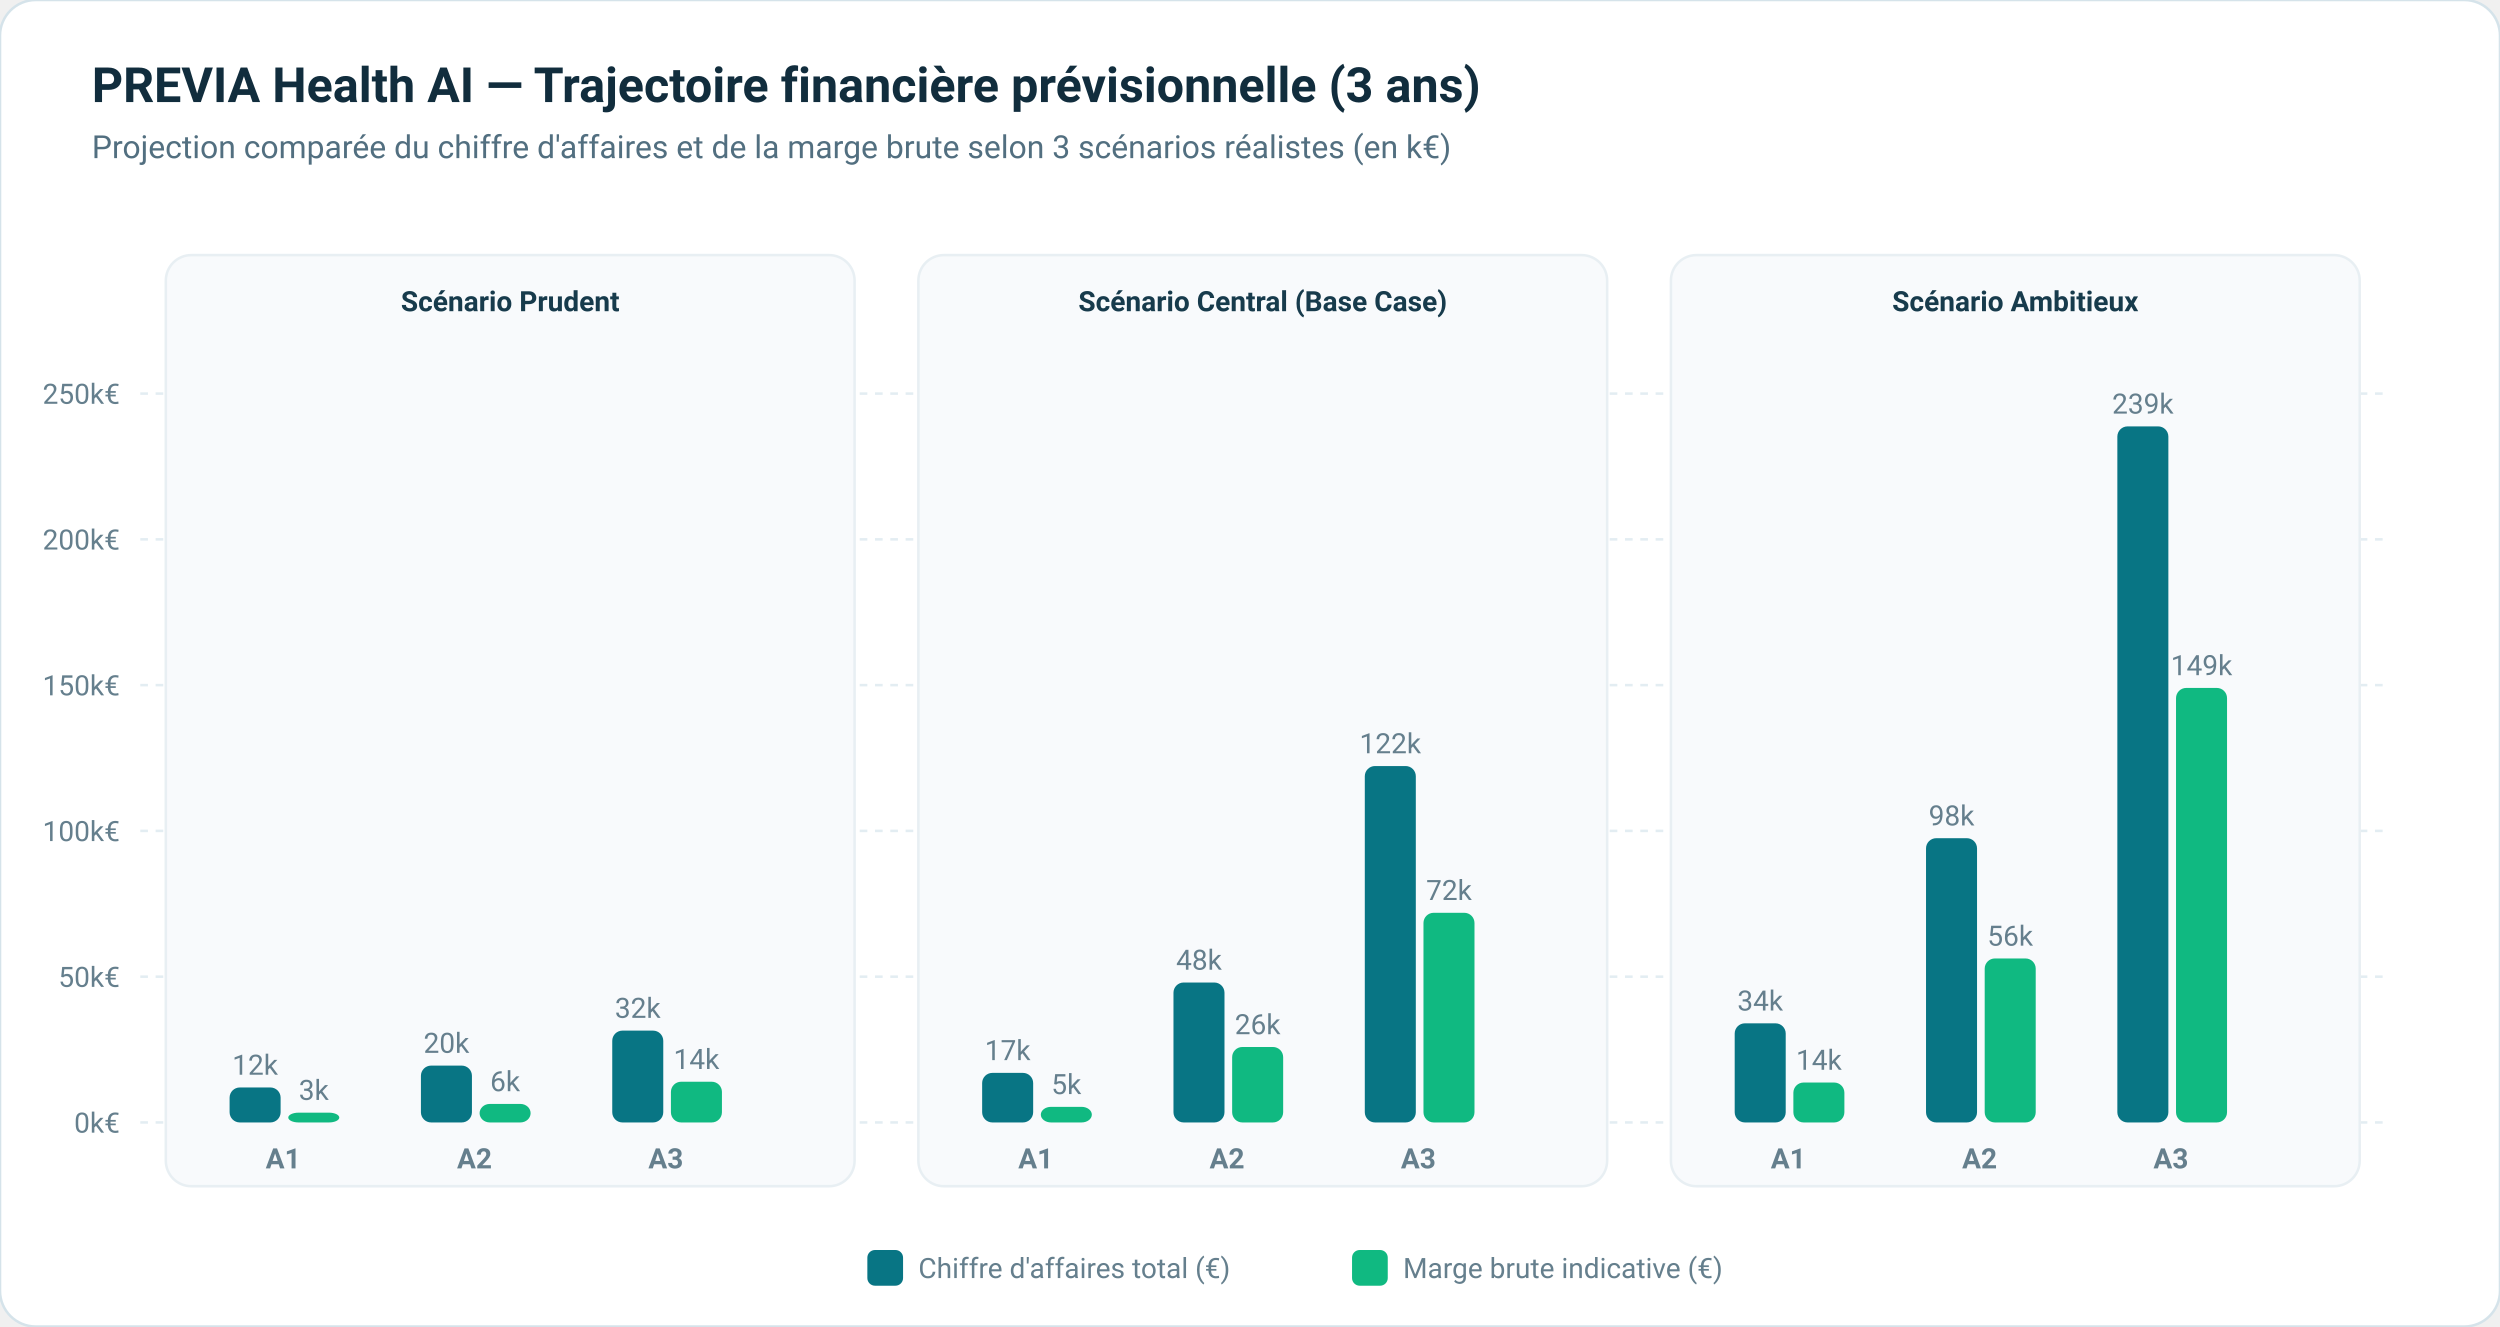
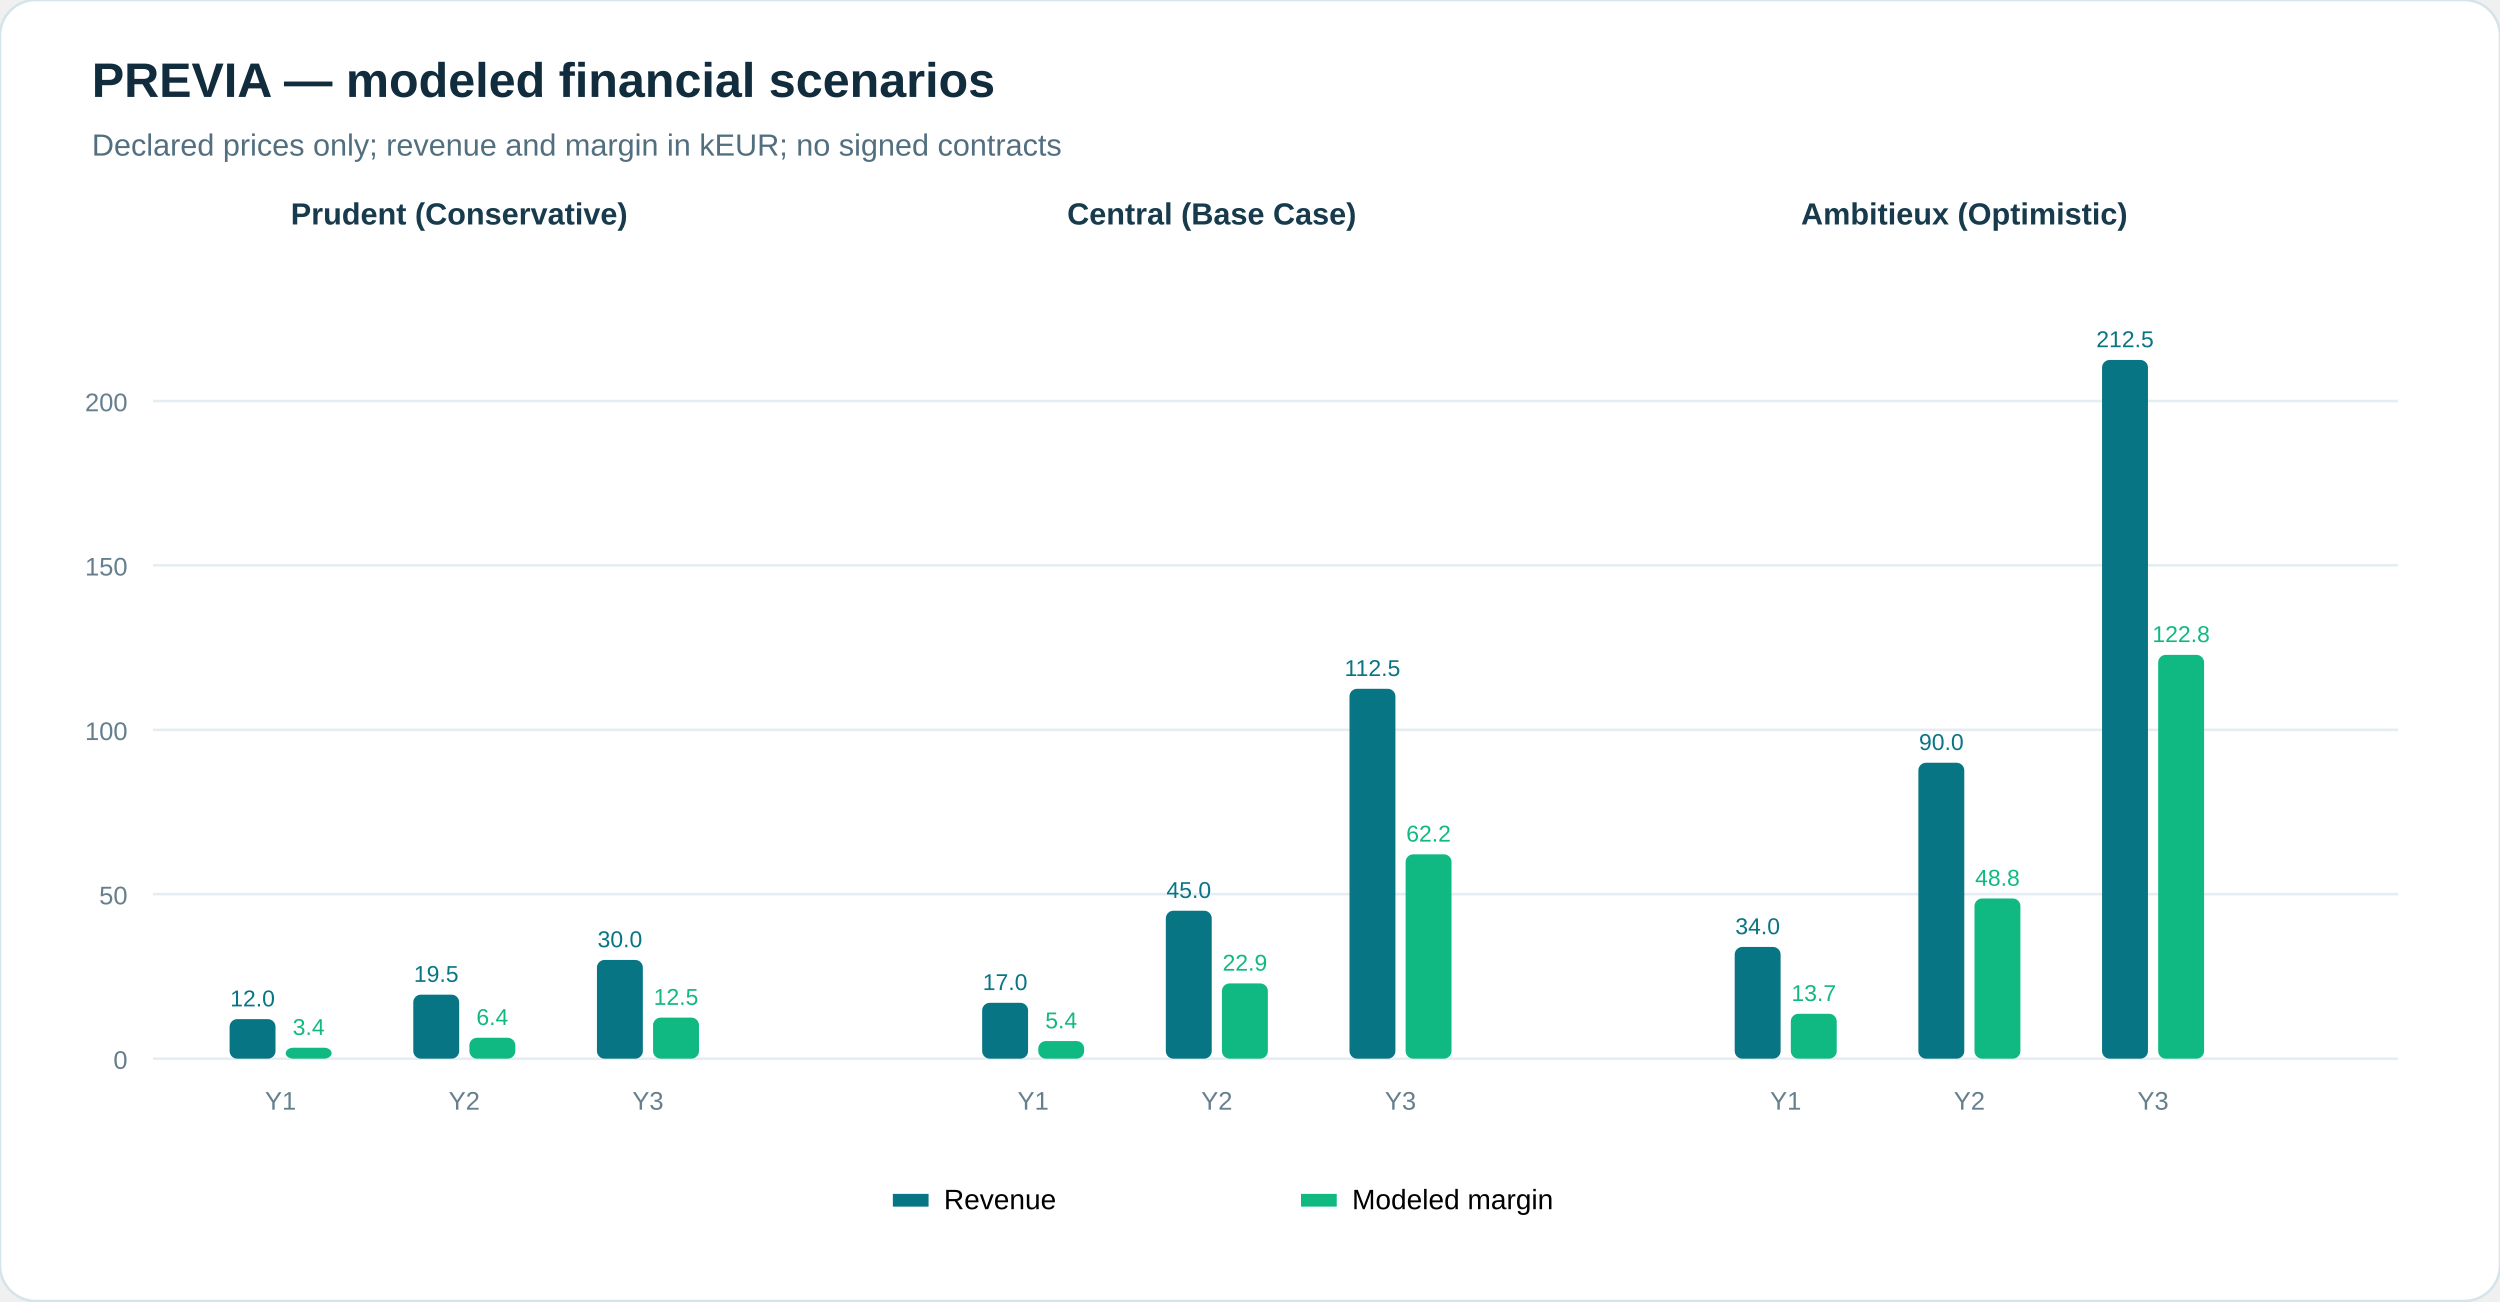
- <svg xmlns="http://www.w3.org/2000/svg" viewBox="0 0 980 520" width="100%" height="auto">
-   <style>
-   .title { font-family: -apple-system, BlinkMacSystemFont, 'Segoe UI', Roboto, Helvetica, Arial, sans-serif; font-size: 19px; font-weight: 700; fill: #112d3d; }
-   .sub { font-family: -apple-system, BlinkMacSystemFont, 'Segoe UI', Roboto, Helvetica, Arial, sans-serif; font-size: 12.5px; fill: #526f80; }
-   .axis { font-family: -apple-system, BlinkMacSystemFont, 'Segoe UI', Roboto, Helvetica, Arial, sans-serif; font-size: 11px; fill: #657f8d; }
-   .label { font-family: -apple-system, BlinkMacSystemFont, 'Segoe UI', Roboto, Helvetica, Arial, sans-serif; font-size: 11px; font-weight: 600; }
-   .grid { stroke: #e3edf2; stroke-width: 1; stroke-dasharray: 3 3; }
- </style>
-   <rect width="980" height="520" rx="14" fill="#ffffff" stroke="#d5e3ea" stroke-width="1" />
-   <text x="36" y="40" class="title">PREVIA Health AI — Trajectoire financière prévisionnelle (3 ans)</text>
-   <text x="36" y="62" class="sub">Projection comparée du chiffre d'affaires et de la marge brute selon 3 scénarios réalistes (en k€)</text>
-   <line x1="55" y1="440.0" x2="935" y2="440.0" class="grid" />
-   <text x="47" y="444.0" class="axis" text-anchor="end">0k€</text>
-   <line x1="55" y1="382.857" x2="935" y2="382.857" class="grid" />
-   <text x="47" y="386.857" class="axis" text-anchor="end">50k€</text>
-   <line x1="55" y1="325.714" x2="935" y2="325.714" class="grid" />
-   <text x="47" y="329.714" class="axis" text-anchor="end">100k€</text>
-   <line x1="55" y1="268.571" x2="935" y2="268.571" class="grid" />
-   <text x="47" y="272.571" class="axis" text-anchor="end">150k€</text>
-   <line x1="55" y1="211.429" x2="935" y2="211.429" class="grid" />
-   <text x="47" y="215.429" class="axis" text-anchor="end">200k€</text>
-   <line x1="55" y1="154.286" x2="935" y2="154.286" class="grid" />
-   <text x="47" y="158.286" class="axis" text-anchor="end">250k€</text>
-   <rect x="65" y="100" width="270" height="365" rx="10" fill="#f8fafc" stroke="#e8eff3" stroke-width="1" />
-   <text x="200.0" y="122" class="label" fill="#173b4c" font-size="12px" text-anchor="middle">Scénario Prudent</text>
-   <rect x="90" y="426.286" width="20" height="13.714" rx="4" fill="#087584" />
-   <rect x="113" y="436.165" width="20" height="3.835" rx="4" fill="#10b981" />
-   <text x="100.0" y="421.286" class="axis" font-size="9.5px" text-anchor="middle" fill="#087584">12k</text>
-   <text x="123.0" y="431.165" class="axis" font-size="9.5px" text-anchor="middle" fill="#059669">3k</text>
-   <text x="111" y="458" class="axis" font-weight="600" text-anchor="middle">A1</text>
-   <rect x="165" y="417.714" width="20" height="22.286" rx="4" fill="#087584" />
-   <rect x="188" y="432.74" width="20" height="7.26" rx="4" fill="#10b981" />
-   <text x="175.0" y="412.714" class="axis" font-size="9.5px" text-anchor="middle" fill="#087584">20k</text>
-   <text x="198.0" y="427.74" class="axis" font-size="9.5px" text-anchor="middle" fill="#059669">6k</text>
-   <text x="186" y="458" class="axis" font-weight="600" text-anchor="middle">A2</text>
-   <rect x="240" y="404.0" width="20" height="36.0" rx="4" fill="#087584" />
-   <rect x="263" y="424.038" width="20" height="15.962" rx="4" fill="#10b981" />
-   <text x="250.0" y="399.0" class="axis" font-size="9.5px" text-anchor="middle" fill="#087584">32k</text>
-   <text x="273.0" y="419.038" class="axis" font-size="9.5px" text-anchor="middle" fill="#059669">14k</text>
-   <text x="261" y="458" class="axis" font-weight="600" text-anchor="middle">A3</text>
-   <rect x="360" y="100" width="270" height="365" rx="10" fill="#f8fafc" stroke="#e8eff3" stroke-width="1" />
-   <text x="495.0" y="122" class="label" fill="#173b4c" font-size="12px" text-anchor="middle">Scénario Central (Base Case)</text>
-   <rect x="385" y="420.571" width="20" height="19.429" rx="4" fill="#087584" />
-   <rect x="408" y="433.882" width="20" height="6.118" rx="4" fill="#10b981" />
-   <text x="395.0" y="415.571" class="axis" font-size="9.5px" text-anchor="middle" fill="#087584">17k</text>
-   <text x="418.0" y="428.882" class="axis" font-size="9.5px" text-anchor="middle" fill="#059669">5k</text>
-   <text x="406" y="458" class="axis" font-weight="600" text-anchor="middle">A1</text>
-   <rect x="460" y="385.143" width="20" height="54.857" rx="4" fill="#087584" />
-   <rect x="483" y="410.417" width="20" height="29.583" rx="4" fill="#10b981" />
-   <text x="470.0" y="380.143" class="axis" font-size="9.5px" text-anchor="middle" fill="#087584">48k</text>
-   <text x="493.0" y="405.417" class="axis" font-size="9.5px" text-anchor="middle" fill="#059669">26k</text>
-   <text x="481" y="458" class="axis" font-weight="600" text-anchor="middle">A2</text>
-   <rect x="535" y="300.286" width="20" height="139.714" rx="4" fill="#087584" />
-   <rect x="558" y="357.812" width="20" height="82.188" rx="4" fill="#10b981" />
-   <text x="545.0" y="295.286" class="axis" font-size="9.5px" text-anchor="middle" fill="#087584">122k</text>
-   <text x="568.0" y="352.812" class="axis" font-size="9.5px" text-anchor="middle" fill="#059669">72k</text>
-   <text x="556" y="458" class="axis" font-weight="600" text-anchor="middle">A3</text>
-   <rect x="655" y="100" width="270" height="365" rx="10" fill="#f8fafc" stroke="#e8eff3" stroke-width="1" />
-   <text x="790.0" y="122" class="label" fill="#173b4c" font-size="12px" text-anchor="middle">Scénario Ambitieux</text>
-   <rect x="680" y="401.143" width="20" height="38.857" rx="4" fill="#087584" />
-   <rect x="703" y="424.354" width="20" height="15.646" rx="4" fill="#10b981" />
-   <text x="690.0" y="396.143" class="axis" font-size="9.5px" text-anchor="middle" fill="#087584">34k</text>
-   <text x="713.0" y="419.354" class="axis" font-size="9.5px" text-anchor="middle" fill="#059669">14k</text>
-   <text x="701" y="458" class="axis" font-weight="600" text-anchor="middle">A1</text>
-   <rect x="755" y="328.571" width="20" height="111.429" rx="4" fill="#087584" />
-   <rect x="778" y="375.713" width="20" height="64.287" rx="4" fill="#10b981" />
-   <text x="765.0" y="323.571" class="axis" font-size="9.5px" text-anchor="middle" fill="#087584">98k</text>
-   <text x="788.0" y="370.713" class="axis" font-size="9.5px" text-anchor="middle" fill="#059669">56k</text>
-   <text x="776" y="458" class="axis" font-weight="600" text-anchor="middle">A2</text>
-   <rect x="830" y="167.143" width="20" height="272.857" rx="4" fill="#087584" />
-   <rect x="853" y="269.67" width="20" height="170.33" rx="4" fill="#10b981" />
-   <text x="840.0" y="162.143" class="axis" font-size="9.5px" text-anchor="middle" fill="#087584">239k</text>
-   <text x="863.0" y="264.67" class="axis" font-size="9.5px" text-anchor="middle" fill="#059669">149k</text>
-   <text x="851" y="458" class="axis" font-weight="600" text-anchor="middle">A3</text>
-   <rect x="340" y="490" width="14" height="14" rx="3" fill="#087584" />
-   <text x="360" y="501" class="axis" fill="#203a49">Chiffre d'affaires total (€)</text>
-   <rect x="530" y="490" width="14" height="14" rx="3" fill="#10b981" />
-   <text x="550" y="501" class="axis" fill="#203a49">Marge brute indicative (€)</text>
+ <svg xmlns="http://www.w3.org/2000/svg" viewBox="0 0 980 510">
+   <rect width="100%" height="100%" rx="14" fill="#fff" stroke="#d5e3ea" />
+   <text x="36" y="38" font-family="Arial" font-size="19" font-weight="700" fill="#112d3d">PREVIA — modeled financial scenarios</text>
+   <text x="36" y="61" font-family="Arial" font-size="12" fill="#526f80">Declared prices only; revenue and margin in kEUR; no signed contracts</text>
+   <line x1="60" y1="415.0" x2="940" y2="415.0" stroke="#e3edf2" />
+   <text x="50" y="419.0" font-family="Arial" font-size="10" text-anchor="end" fill="#657f8d">0</text>
+   <line x1="60" y1="350.5" x2="940" y2="350.5" stroke="#e3edf2" />
+   <text x="50" y="354.5" font-family="Arial" font-size="10" text-anchor="end" fill="#657f8d">50</text>
+   <line x1="60" y1="286.1" x2="940" y2="286.1" stroke="#e3edf2" />
+   <text x="50" y="290.1" font-family="Arial" font-size="10" text-anchor="end" fill="#657f8d">100</text>
+   <line x1="60" y1="221.6" x2="940" y2="221.6" stroke="#e3edf2" />
+   <text x="50" y="225.6" font-family="Arial" font-size="10" text-anchor="end" fill="#657f8d">150</text>
+   <line x1="60" y1="157.2" x2="940" y2="157.2" stroke="#e3edf2" />
+   <text x="50" y="161.2" font-family="Arial" font-size="10" text-anchor="end" fill="#657f8d">200</text>
+   <text x="180" y="88" font-family="Arial" font-size="12" font-weight="700" text-anchor="middle" fill="#173b4c">Prudent (Conservative)</text>
+   <rect x="90" y="399.5" width="18" height="15.5" rx="3" fill="#087584" />
+   <text x="99" y="394.5" font-family="Arial" font-size="9" text-anchor="middle" fill="#087584">12.0</text>
+   <rect x="112" y="410.7" width="18" height="4.3" rx="3" fill="#10b981" />
+   <text x="121" y="405.7" font-family="Arial" font-size="9" text-anchor="middle" fill="#10b981">3.4</text>
+   <text x="110" y="435" font-family="Arial" font-size="10" text-anchor="middle" fill="#657f8d">Y1</text>
+   <rect x="162" y="389.9" width="18" height="25.1" rx="3" fill="#087584" />
+   <text x="171" y="384.9" font-family="Arial" font-size="9" text-anchor="middle" fill="#087584">19.5</text>
+   <rect x="184" y="406.8" width="18" height="8.2" rx="3" fill="#10b981" />
+   <text x="193" y="401.8" font-family="Arial" font-size="9" text-anchor="middle" fill="#10b981">6.4</text>
+   <text x="182" y="435" font-family="Arial" font-size="10" text-anchor="middle" fill="#657f8d">Y2</text>
+   <rect x="234" y="376.3" width="18" height="38.7" rx="3" fill="#087584" />
+   <text x="243" y="371.3" font-family="Arial" font-size="9" text-anchor="middle" fill="#087584">30.0</text>
+   <rect x="256" y="398.9" width="18" height="16.1" rx="3" fill="#10b981" />
+   <text x="265" y="393.9" font-family="Arial" font-size="9" text-anchor="middle" fill="#10b981">12.5</text>
+   <text x="254" y="435" font-family="Arial" font-size="10" text-anchor="middle" fill="#657f8d">Y3</text>
+   <text x="475" y="88" font-family="Arial" font-size="12" font-weight="700" text-anchor="middle" fill="#173b4c">Central (Base Case)</text>
+   <rect x="385" y="393.1" width="18" height="21.9" rx="3" fill="#087584" />
+   <text x="394" y="388.1" font-family="Arial" font-size="9" text-anchor="middle" fill="#087584">17.0</text>
+   <rect x="407" y="408.1" width="18" height="6.9" rx="3" fill="#10b981" />
+   <text x="416" y="403.1" font-family="Arial" font-size="9" text-anchor="middle" fill="#10b981">5.4</text>
+   <text x="405" y="435" font-family="Arial" font-size="10" text-anchor="middle" fill="#657f8d">Y1</text>
+   <rect x="457" y="357.0" width="18" height="58.0" rx="3" fill="#087584" />
+   <text x="466" y="352.0" font-family="Arial" font-size="9" text-anchor="middle" fill="#087584">45.0</text>
+   <rect x="479" y="385.5" width="18" height="29.5" rx="3" fill="#10b981" />
+   <text x="488" y="380.5" font-family="Arial" font-size="9" text-anchor="middle" fill="#10b981">22.9</text>
+   <text x="477" y="435" font-family="Arial" font-size="10" text-anchor="middle" fill="#657f8d">Y2</text>
+   <rect x="529" y="270.0" width="18" height="145.0" rx="3" fill="#087584" />
+   <text x="538" y="265.0" font-family="Arial" font-size="9" text-anchor="middle" fill="#087584">112.5</text>
+   <rect x="551" y="334.9" width="18" height="80.1" rx="3" fill="#10b981" />
+   <text x="560" y="329.9" font-family="Arial" font-size="9" text-anchor="middle" fill="#10b981">62.2</text>
+   <text x="549" y="435" font-family="Arial" font-size="10" text-anchor="middle" fill="#657f8d">Y3</text>
+   <text x="770" y="88" font-family="Arial" font-size="12" font-weight="700" text-anchor="middle" fill="#173b4c">Ambitieux (Optimistic)</text>
+   <rect x="680" y="371.2" width="18" height="43.8" rx="3" fill="#087584" />
+   <text x="689" y="366.2" font-family="Arial" font-size="9" text-anchor="middle" fill="#087584">34.0</text>
+   <rect x="702" y="397.4" width="18" height="17.6" rx="3" fill="#10b981" />
+   <text x="711" y="392.4" font-family="Arial" font-size="9" text-anchor="middle" fill="#10b981">13.7</text>
+   <text x="700" y="435" font-family="Arial" font-size="10" text-anchor="middle" fill="#657f8d">Y1</text>
+   <rect x="752" y="299.0" width="18" height="116.0" rx="3" fill="#087584" />
+   <text x="761" y="294.0" font-family="Arial" font-size="9" text-anchor="middle" fill="#087584">90.0</text>
+   <rect x="774" y="352.2" width="18" height="62.8" rx="3" fill="#10b981" />
+   <text x="783" y="347.2" font-family="Arial" font-size="9" text-anchor="middle" fill="#10b981">48.8</text>
+   <text x="772" y="435" font-family="Arial" font-size="10" text-anchor="middle" fill="#657f8d">Y2</text>
+   <rect x="824" y="141.1" width="18" height="273.9" rx="3" fill="#087584" />
+   <text x="833" y="136.1" font-family="Arial" font-size="9" text-anchor="middle" fill="#087584">212.5</text>
+   <rect x="846" y="256.7" width="18" height="158.3" rx="3" fill="#10b981" />
+   <text x="855" y="251.7" font-family="Arial" font-size="9" text-anchor="middle" fill="#10b981">122.8</text>
+   <text x="844" y="435" font-family="Arial" font-size="10" text-anchor="middle" fill="#657f8d">Y3</text>
+   <rect x="350" y="468" width="14" height="5" fill="#087584" />
+   <text x="370" y="474" font-family="Arial" font-size="11">Revenue</text>
+   <rect x="510" y="468" width="14" height="5" fill="#10b981" />
+   <text x="530" y="474" font-family="Arial" font-size="11">Modeled margin</text>
</svg>
